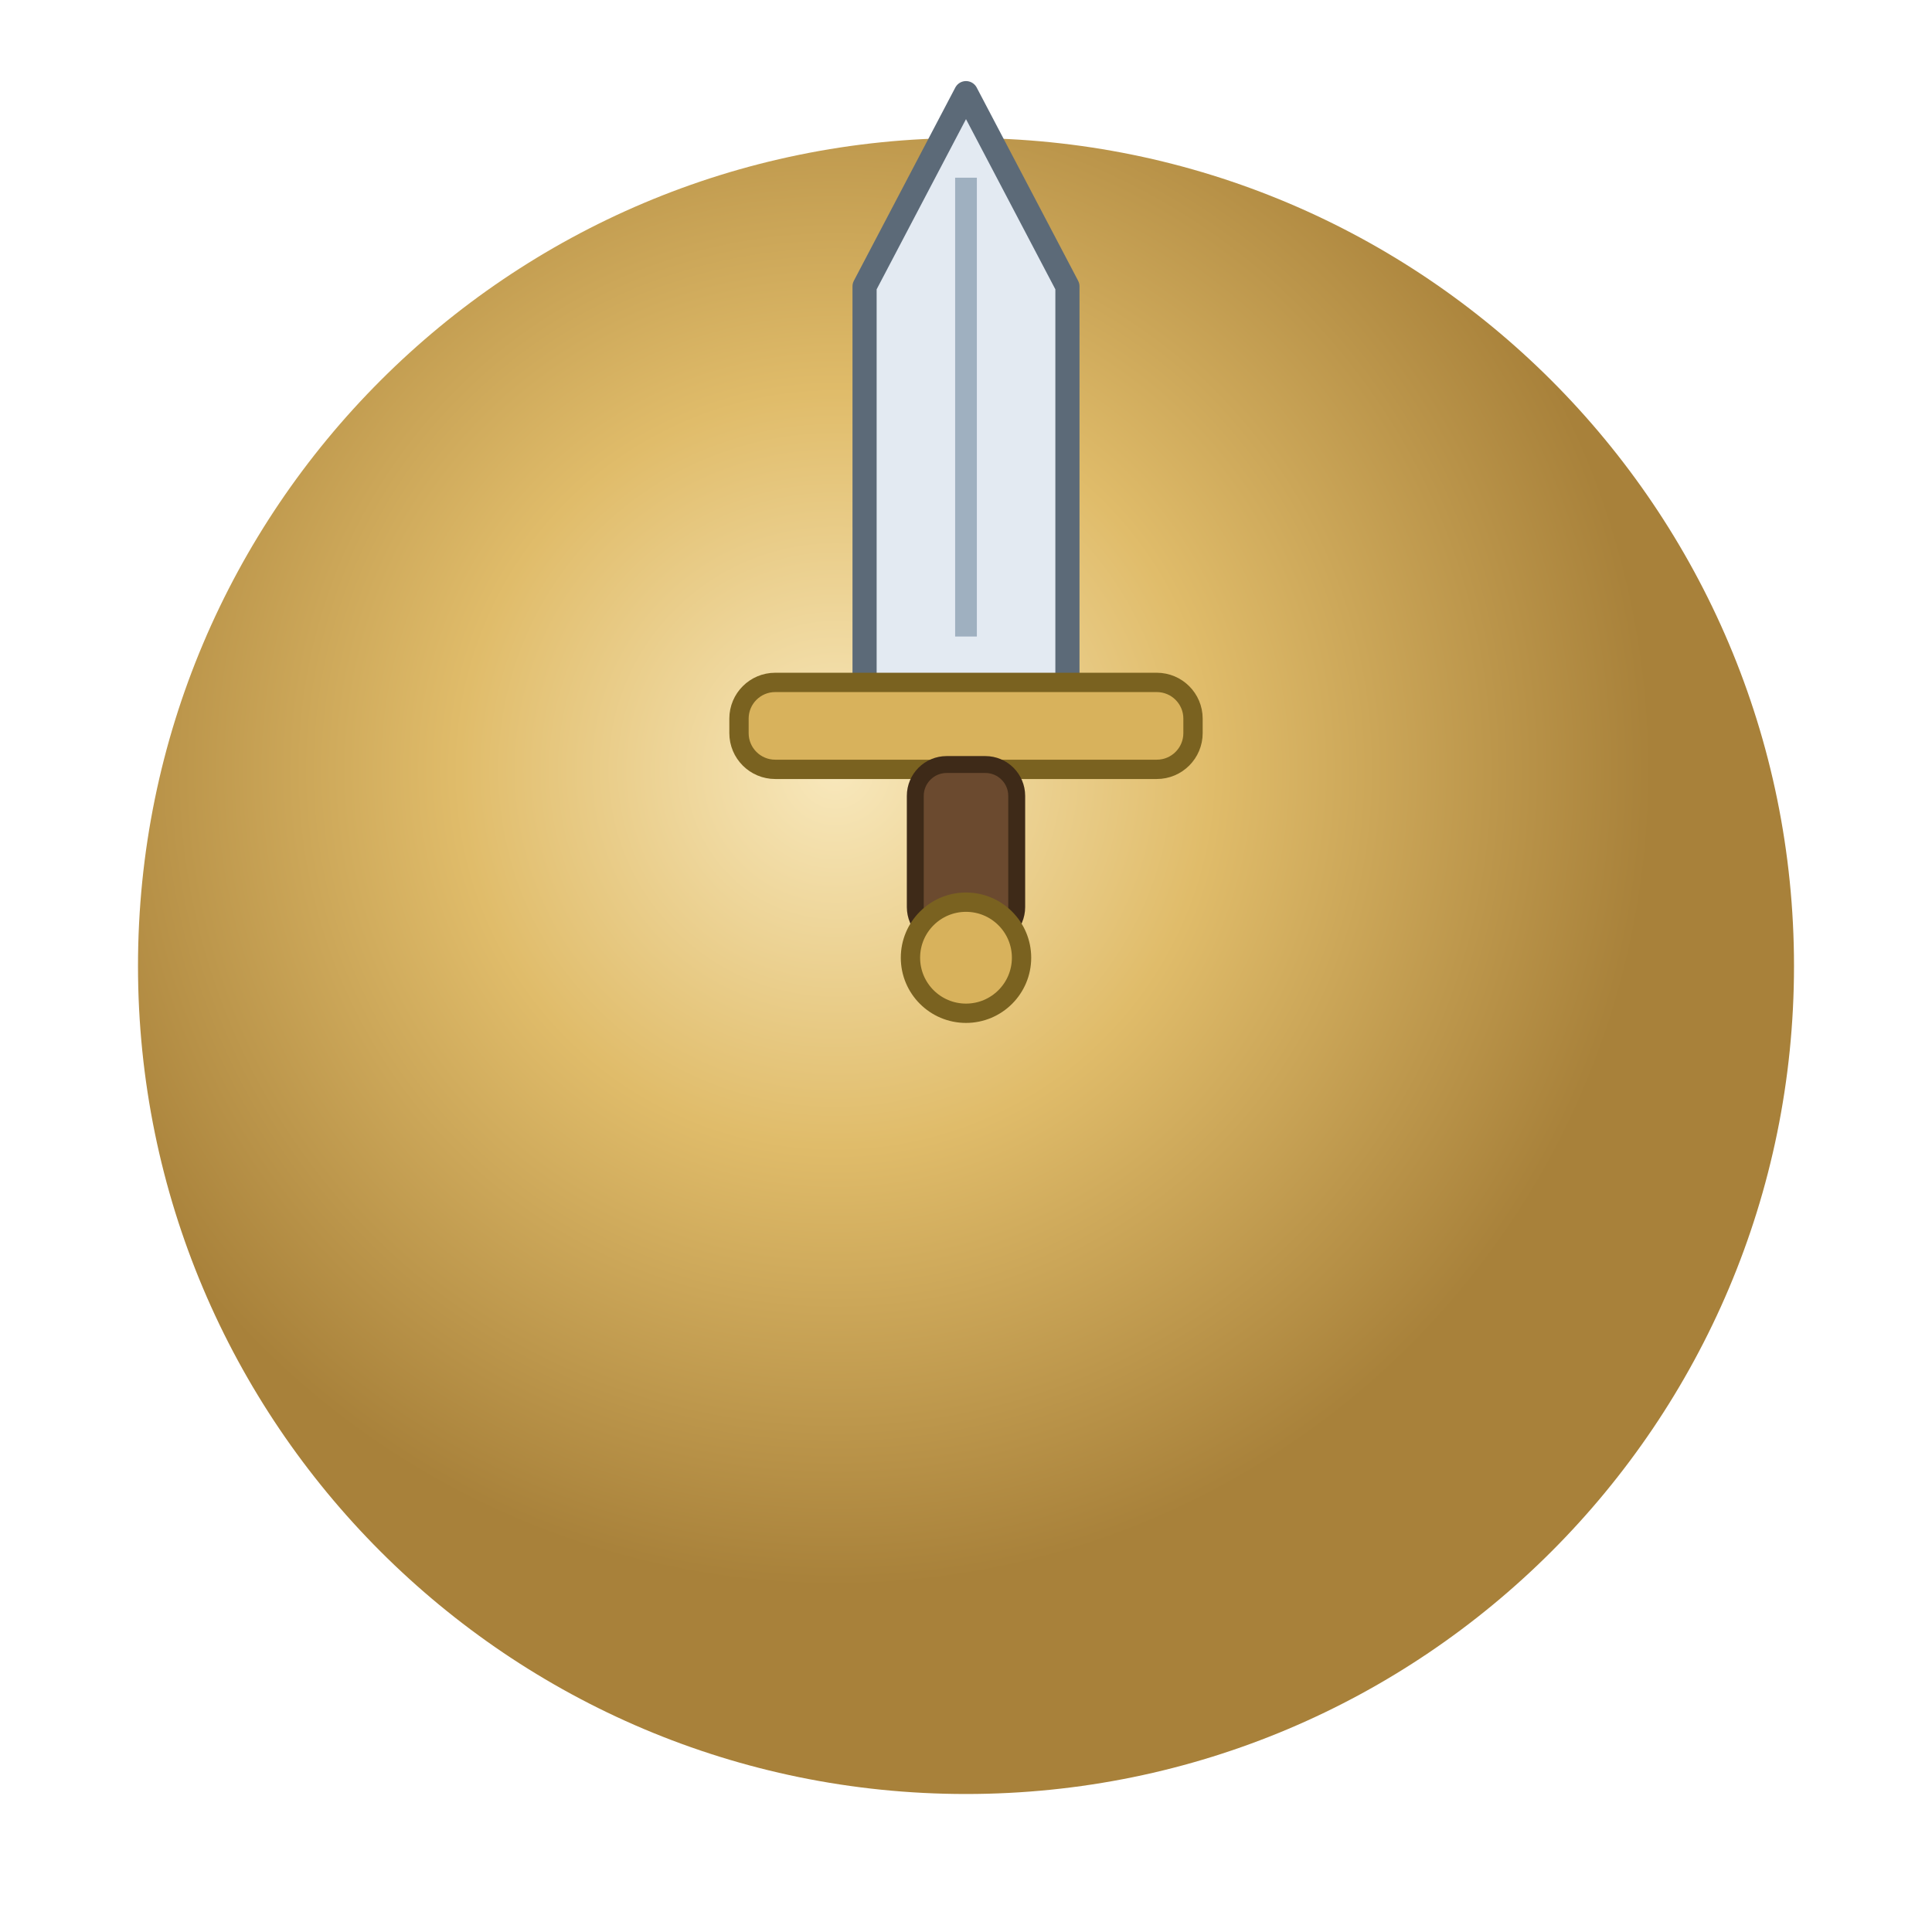
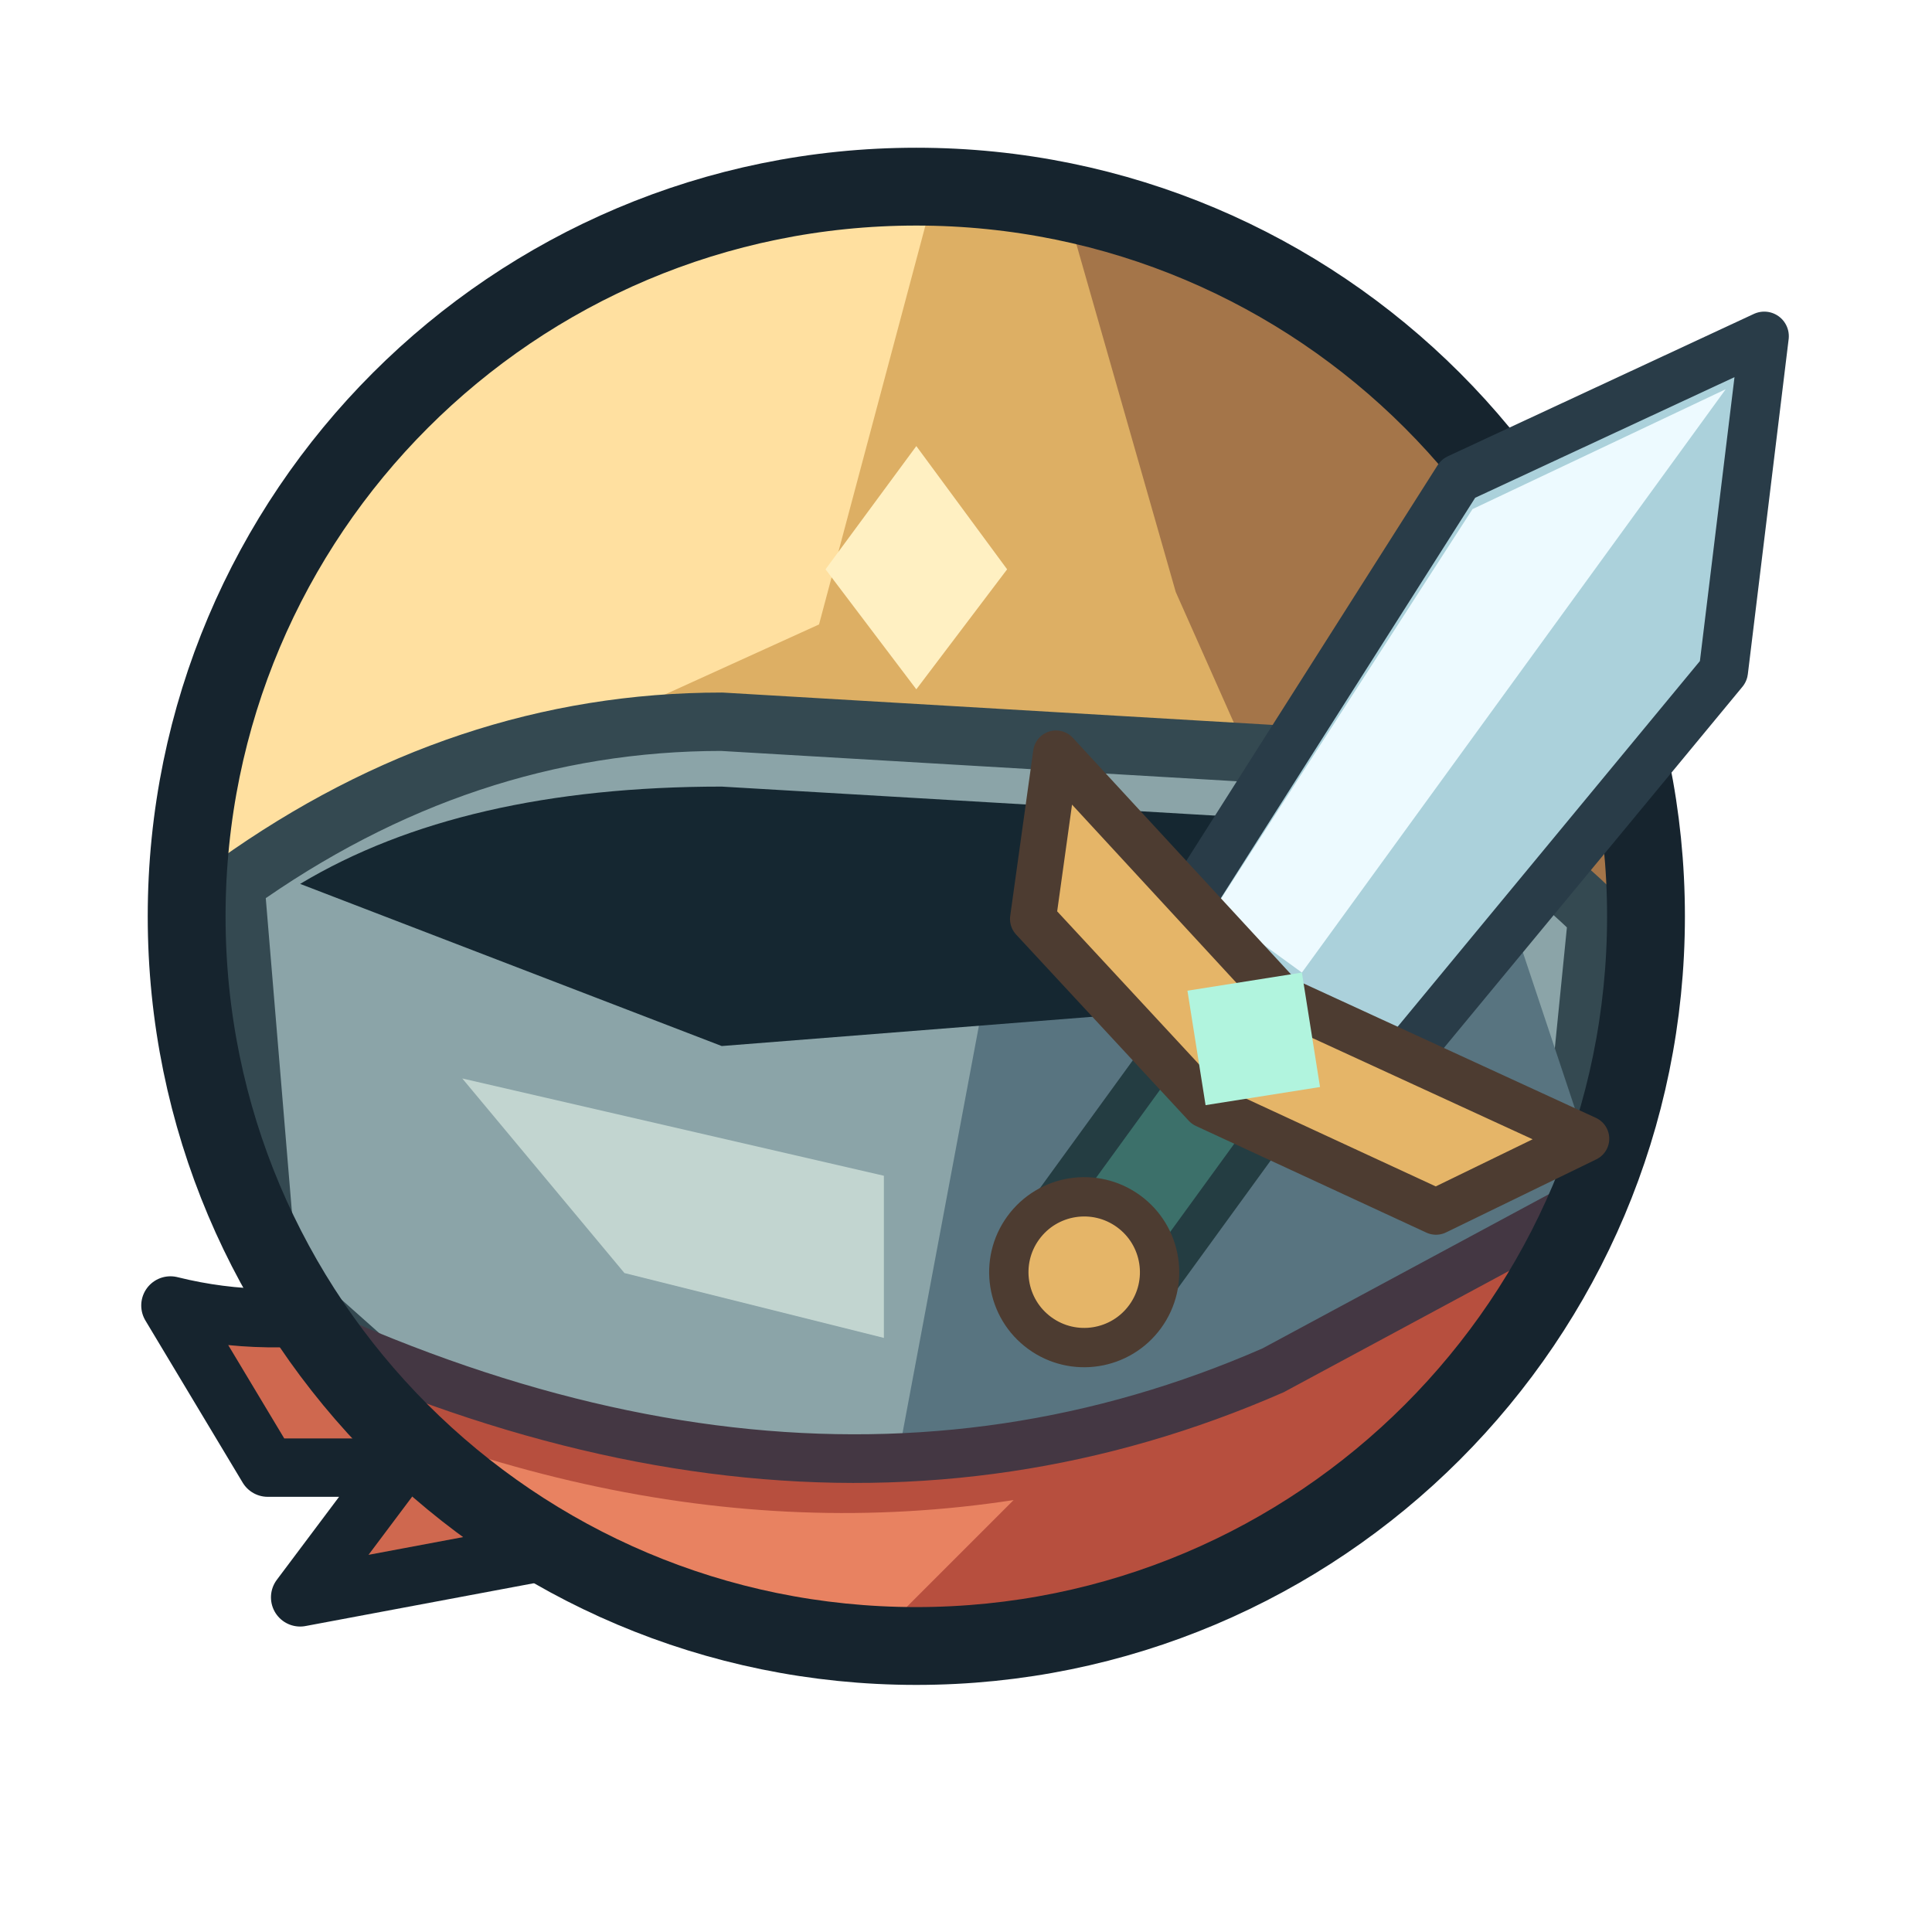
<svg xmlns="http://www.w3.org/2000/svg" width="56" height="56" viewBox="0 0 56 56">
-   <defs>
-     <radialGradient id="g" cx="42%" cy="38%" r="50%">
-       <stop offset="0%" stop-color="#f8e8bc" />
-       <stop offset="46%" stop-color="#e0bc6a" />
-       <stop offset="100%" stop-color="#a8813a" />
-     </radialGradient>
-   </defs>
-   <circle cx="28" cy="28" r="24" fill="url(#g)" />
-   <g transform="translate(14 2) scale(0.7)" stroke-linejoin="round">
-     <polygon points="20,1 24.2,9 24.2,25.6 15.8,25.6 15.8,9" fill="#e3eaf2" stroke="#5c6a78" stroke-width="1" />
-     <line x1="20" y1="4.5" x2="20" y2="23.5" stroke="#9fb0c0" stroke-width="0.9" />
-     <rect x="10.6" y="25.4" width="18.8" height="3.6" rx="1.5" fill="#d8b25c" stroke="#7a6220" stroke-width="0.8" />
-     <rect x="17.9" y="28.8" width="4.2" height="7.2" rx="1.3" fill="#6b4a2f" stroke="#3e2a18" stroke-width="0.7" />
-     <circle cx="20" cy="36.8" r="2.3" fill="#d8b25c" stroke="#7a6220" stroke-width="0.8" />
+   <g transform="translate(4 4) scale(.94)">
+     <defs>
+       <clipPath id="shell">
+         <circle cx="24" cy="24" r="22.5" />
+       </clipPath>
+     </defs>
+     <path d="M13 34c-4 2-8 3-12 2l3 5h4l-3 4 8-1.5 7-6Z" fill="#cf684f" stroke="#16242e" stroke-width="1.8" stroke-linejoin="round" />
+     <circle cx="24" cy="24" r="22.5" fill="#ddaf64" />
+     <g clip-path="url(#shell)">
+       <path d="M0 0h25l-4 15-11 5L0 24Z" fill="#ffe0a0" />
+       <path d="M28 0h20v26l-12-3-4-9Z" fill="#a47549" />
+       <path d="M3 23q7-5 15-5l17 1q6 1 10 5l-1 10-8 9H13L4 35Z" fill="#8ba4a8" stroke="#344951" stroke-width="1.8" stroke-linejoin="round" />
+       <path d="m26 27 16-4 3 9-11 10-11 1Z" fill="#587480" />
+       <path d="M5 23q5-3 13-3l17 1q6 1 8 3l-6 2.5-19 1.5Z" fill="#152731" />
+       <path d="m10 29 13 3v5l-8-2Z" fill="#c2d5d0" />
+       <path d="M0 34q19 11 35 4l13-7v17H0Z" fill="#b74f3e" stroke="#443743" stroke-width="1.5" />
+       <path d="M0 36q14 8 27 6l-4 4Q8 46 0 41Z" fill="#e88261" />
+       <path d="m24 9.5 2.8 3.8L24 17l-2.8-3.7Z" fill="#fff0c2" />
+     </g>
+     <circle cx="24" cy="24" r="22.5" fill="none" stroke="#16242e" stroke-width="2.4" />
+   </g>
+   <g transform="translate(26.56 26.56) rotate(36) translate(-9 -29) scale(.95)">
+     <path d="m20 1 5 9-1 16h-8l-1-16Z" fill="#abd1db" stroke="#293c48" stroke-width="1.5" stroke-linejoin="round" />
+     <path d="M20 3v22h-3.3l-.8-14.5Z" fill="#edfaff" />
+     <path d="M18 28h4v8h-4Z" fill="#3c706a" stroke="#243d42" stroke-width="1.2" />
+     <path d="m10 24 10 2 10-2-2.4 4.5L20 30l-7.6-1.5Z" fill="#e5b568" stroke="#4d3c31" stroke-width="1.4" stroke-linejoin="round" />
+     <path d="m20 25 2.5 2.5L20 30l-2.5-2.5Z" fill="#b1f4de" />
+     <circle cx="20" cy="36.3" r="2.3" fill="#e5b568" stroke="#4d3c31" stroke-width="1.2" />
  </g>
</svg>
